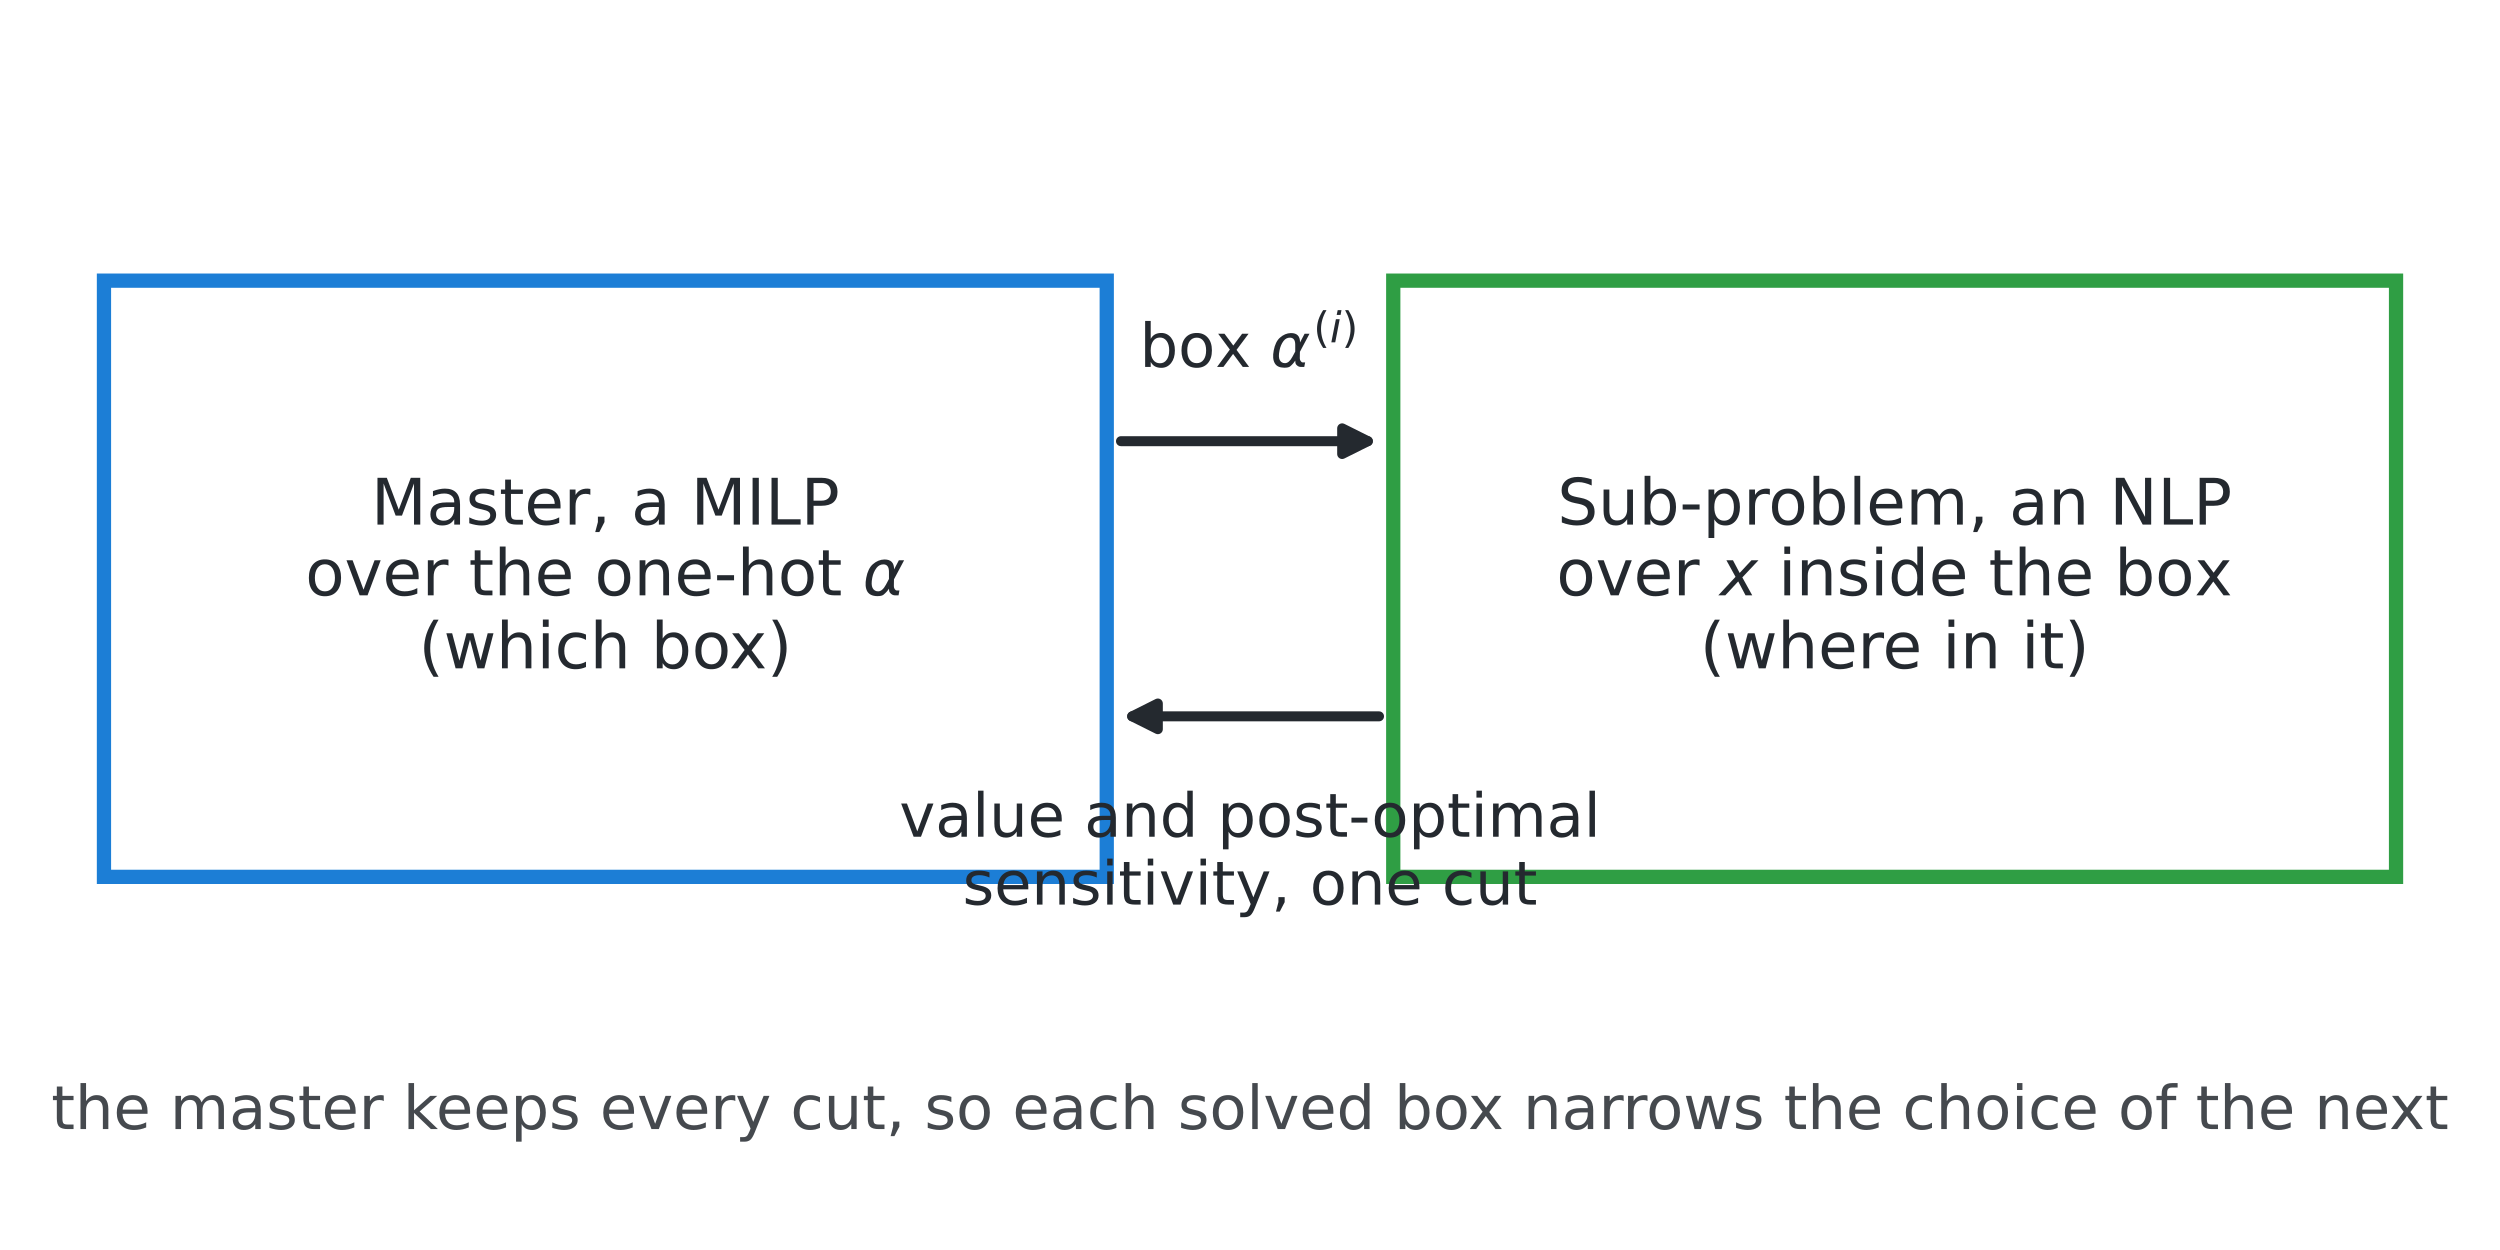
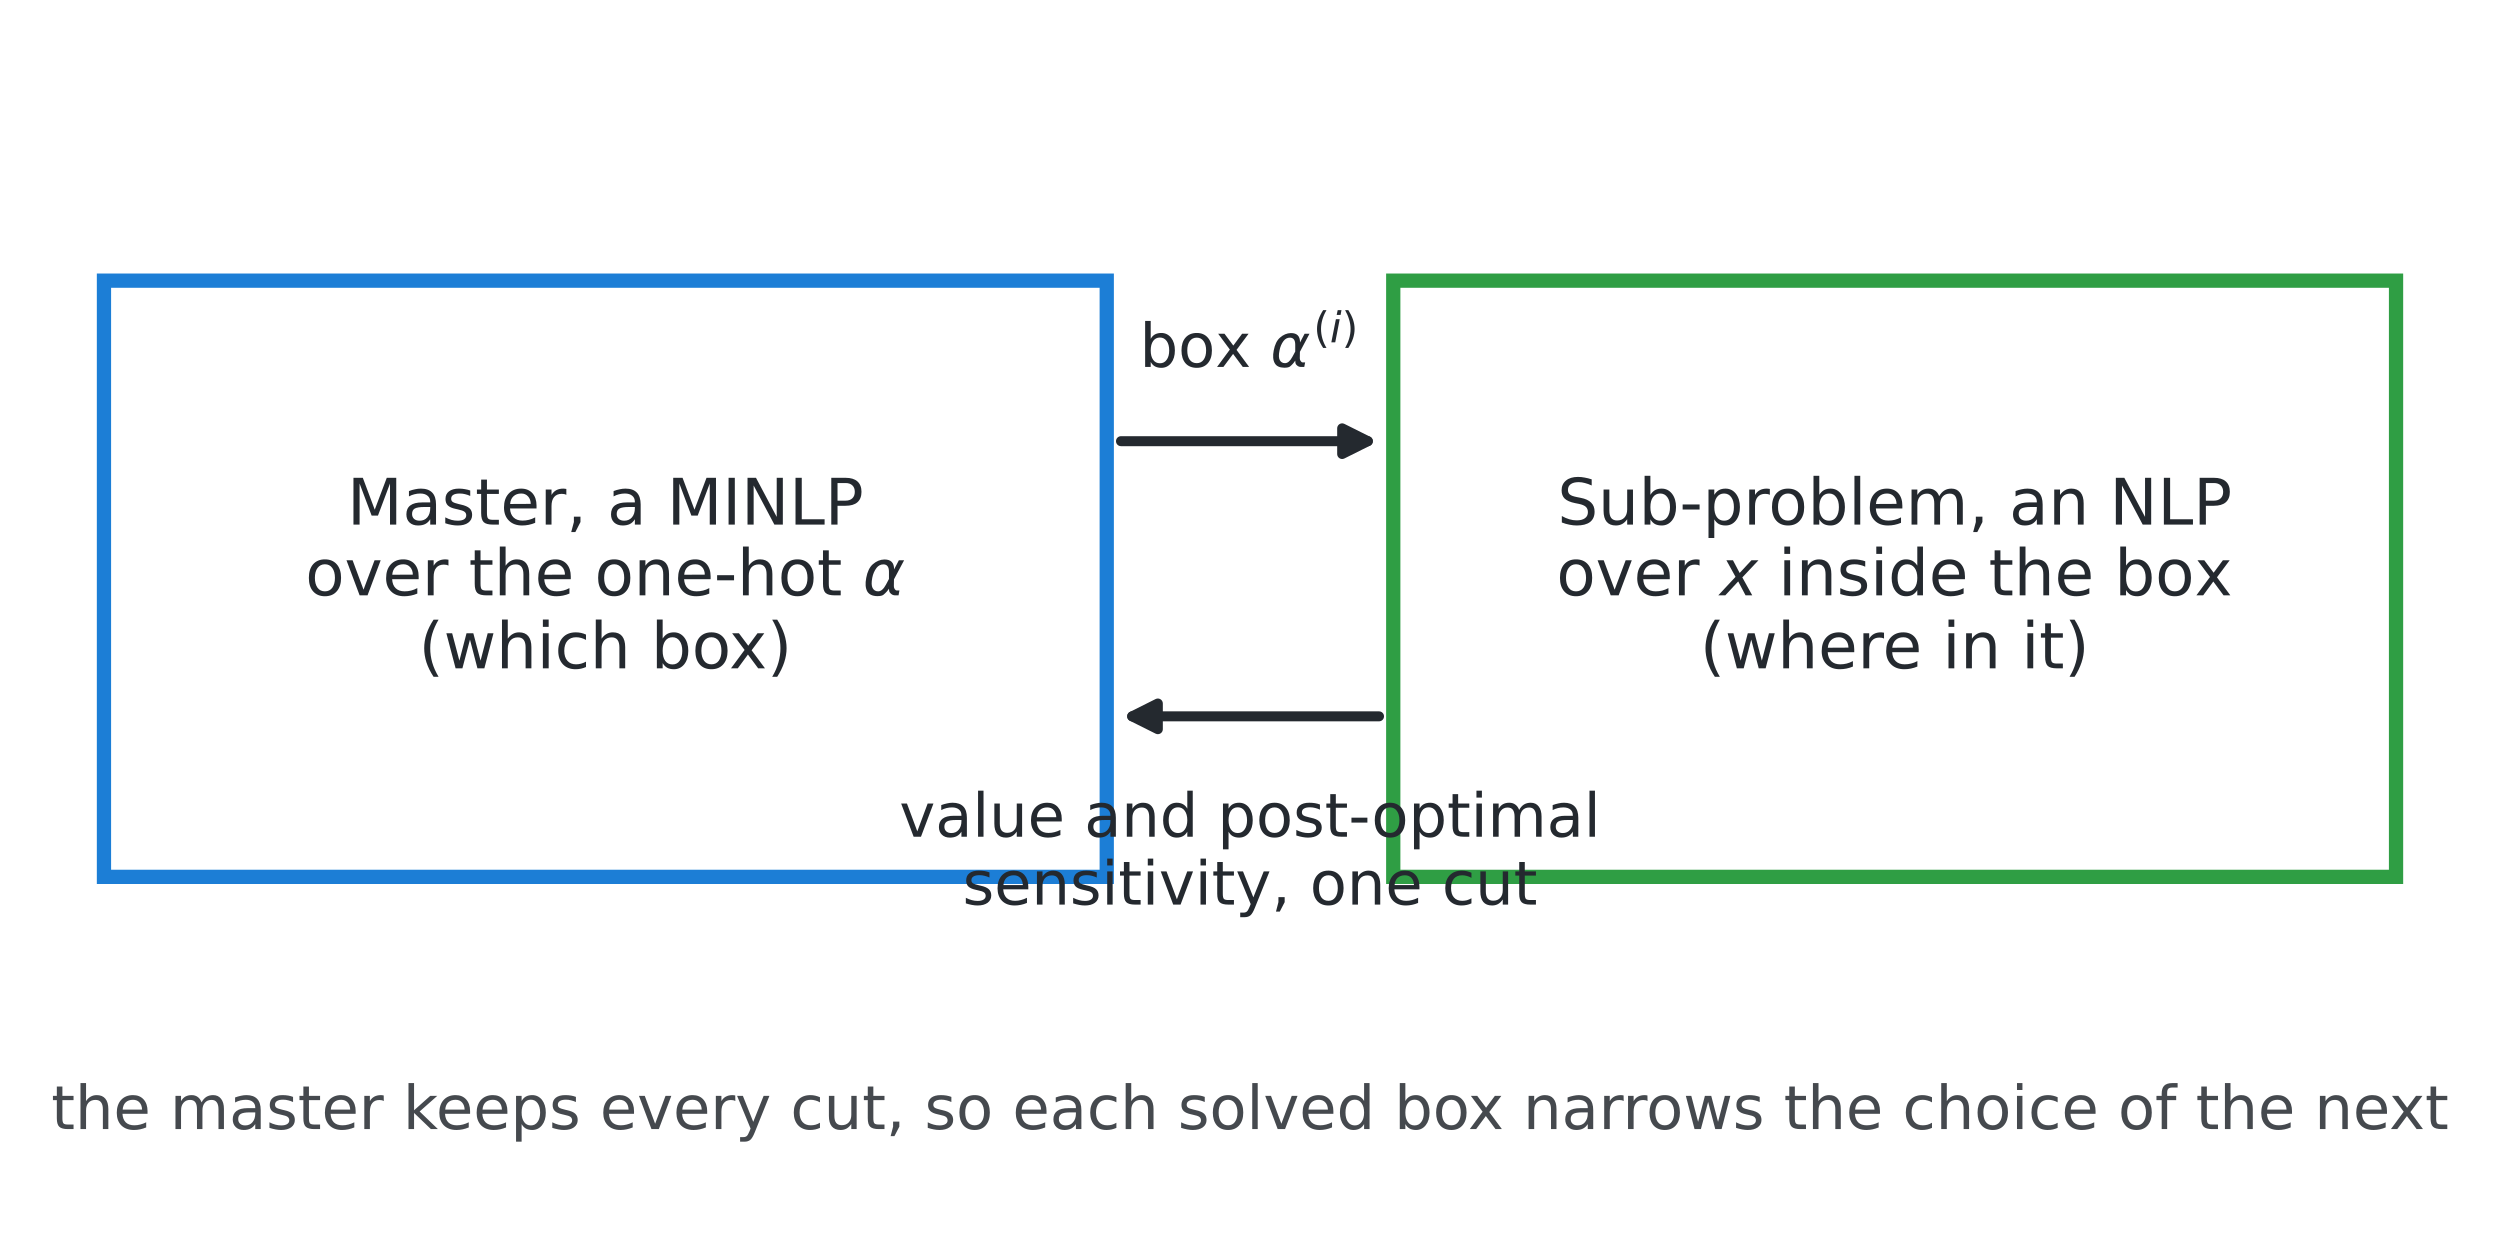
<svg xmlns="http://www.w3.org/2000/svg" width="350.564pt" height="175.176pt" viewBox="0 0 350.564 175.176" version="1.1">
  <defs>
    <style type="text/css">*{stroke-linejoin: round; stroke-linecap: butt}</style>
  </defs>
  <g id="figure_1">
    <g id="patch_1">
      <path d="M 0 175.176  L 350.564 175.176  L 350.564 0  L 0 0  L 0 175.176  z " style="fill: none" />
    </g>
    <g id="axes_1">
      <g id="patch_2">
-         <path d="M 14.578 122.959  L 155.194 122.959  L 155.194 39.355  L 14.578 39.355  L 14.578 122.959  z " clip-path="url(#p915c5cafe7)" style="fill: none; stroke: #1c7ed6; stroke-width: 2; stroke-linejoin: miter" />
+         <path d="M 14.578 122.959  L 155.194 122.959  L 155.194 39.355  L 14.578 39.355  L 14.578 122.959  z " clip-path="url(#pa97280c9ed)" style="fill: none; stroke: #1c7ed6; stroke-width: 2; stroke-linejoin: miter" />
      </g>
      <g id="patch_3">
-         <path d="M 195.37 122.959  L 335.986 122.959  L 335.986 39.355  L 195.37 39.355  L 195.37 122.959  z " clip-path="url(#p915c5cafe7)" style="fill: none; stroke: #2f9e44; stroke-width: 2; stroke-linejoin: miter" />
+         <path d="M 195.37 122.959  L 335.986 122.959  L 335.986 39.355  L 195.37 39.355  L 195.37 122.959  z " clip-path="url(#pa97280c9ed)" style="fill: none; stroke: #2f9e44; stroke-width: 2; stroke-linejoin: miter" />
      </g>
      <g id="text_1">
-         <text style="font-size: 9px; font-family: 'DejaVu Sans', 'Bitstream Vera Sans', 'Computer Modern Sans Serif', 'Lucida Grande', 'Verdana', 'Geneva', 'Lucid', 'Arial', 'Helvetica', 'Avant Garde', sans-serif; fill: #24292f" transform="translate(52.0397 73.56237)">Master, a MILP</text>
+         <text style="font-size: 9px; font-family: 'DejaVu Sans', 'Bitstream Vera Sans', 'Computer Modern Sans Serif', 'Lucida Grande', 'Verdana', 'Geneva', 'Lucid', 'Arial', 'Helvetica', 'Avant Garde', sans-serif; fill: #24292f" transform="translate(48.67314 73.56237)">Master, a MINLP</text>
        <g style="fill: #24292f" transform="translate(42.81119 83.6404)">
          <text>
            <tspan x="0" y="-0.156" style="font-size: 9px; font-family: 'DejaVu Sans'; fill: #24292f">o</tspan>
            <tspan x="5.506" y="-0.156" style="font-size: 9px; font-family: 'DejaVu Sans'; fill: #24292f">v</tspan>
            <tspan x="10.833" y="-0.156" style="font-size: 9px; font-family: 'DejaVu Sans'; fill: #24292f">e</tspan>
            <tspan x="16.37" y="-0.156" style="font-size: 9px; font-family: 'DejaVu Sans'; fill: #24292f">r</tspan>
            <tspan x="20.07" y="-0.156" style="font-size: 9px; font-family: 'DejaVu Sans'; fill: #24292f"> </tspan>
            <tspan x="22.931" y="-0.156" style="font-size: 9px; font-family: 'DejaVu Sans'; fill: #24292f">t</tspan>
            <tspan x="26.459" y="-0.156" style="font-size: 9px; font-family: 'DejaVu Sans'; fill: #24292f">h</tspan>
            <tspan x="32.164" y="-0.156" style="font-size: 9px; font-family: 'DejaVu Sans'; fill: #24292f">e</tspan>
            <tspan x="37.701" y="-0.156" style="font-size: 9px; font-family: 'DejaVu Sans'; fill: #24292f"> </tspan>
            <tspan x="40.562" y="-0.156" style="font-size: 9px; font-family: 'DejaVu Sans'; fill: #24292f">o</tspan>
            <tspan x="46.068" y="-0.156" style="font-size: 9px; font-family: 'DejaVu Sans'; fill: #24292f">n</tspan>
            <tspan x="51.772" y="-0.156" style="font-size: 9px; font-family: 'DejaVu Sans'; fill: #24292f">e</tspan>
            <tspan x="57.309" y="-0.156" style="font-size: 9px; font-family: 'DejaVu Sans'; fill: #24292f">-</tspan>
            <tspan x="60.557" y="-0.156" style="font-size: 9px; font-family: 'DejaVu Sans'; fill: #24292f">h</tspan>
            <tspan x="66.261" y="-0.156" style="font-size: 9px; font-family: 'DejaVu Sans'; fill: #24292f">o</tspan>
            <tspan x="71.767" y="-0.156" style="font-size: 9px; font-family: 'DejaVu Sans'; fill: #24292f">t</tspan>
            <tspan x="75.296" y="-0.156" style="font-size: 9px; font-family: 'DejaVu Sans'; fill: #24292f"> </tspan>
            <tspan x="78.157" y="-0.156" style="font-style: oblique; font-size: 9px; font-family: 'DejaVu Sans'; fill: #24292f">α</tspan>
          </text>
        </g>
        <text style="font-size: 9px; font-family: 'DejaVu Sans', 'Bitstream Vera Sans', 'Computer Modern Sans Serif', 'Lucida Grande', 'Verdana', 'Geneva', 'Lucid', 'Arial', 'Helvetica', 'Avant Garde', sans-serif; fill: #24292f" transform="translate(58.70322 93.71843)">(which box)</text>
      </g>
      <g id="text_2">
        <text style="font-size: 9px; font-family: 'DejaVu Sans', 'Bitstream Vera Sans', 'Computer Modern Sans Serif', 'Lucida Grande', 'Verdana', 'Geneva', 'Lucid', 'Arial', 'Helvetica', 'Avant Garde', sans-serif; fill: #24292f" transform="translate(218.3839 73.56237)">Sub-problem, an NLP</text>
        <g style="fill: #24292f" transform="translate(218.2482 83.6404)">
          <text>
            <tspan x="0" y="-0.156" style="font-size: 9px; font-family: 'DejaVu Sans'; fill: #24292f">o</tspan>
            <tspan x="5.506" y="-0.156" style="font-size: 9px; font-family: 'DejaVu Sans'; fill: #24292f">v</tspan>
            <tspan x="10.833" y="-0.156" style="font-size: 9px; font-family: 'DejaVu Sans'; fill: #24292f">e</tspan>
            <tspan x="16.37" y="-0.156" style="font-size: 9px; font-family: 'DejaVu Sans'; fill: #24292f">r</tspan>
            <tspan x="20.07" y="-0.156" style="font-size: 9px; font-family: 'DejaVu Sans'; fill: #24292f"> </tspan>
            <tspan x="28.257" y="-0.156" style="font-size: 9px; font-family: 'DejaVu Sans'; fill: #24292f"> </tspan>
            <tspan x="31.118" y="-0.156" style="font-size: 9px; font-family: 'DejaVu Sans'; fill: #24292f">i</tspan>
            <tspan x="33.618" y="-0.156" style="font-size: 9px; font-family: 'DejaVu Sans'; fill: #24292f">n</tspan>
            <tspan x="39.322" y="-0.156" style="font-size: 9px; font-family: 'DejaVu Sans'; fill: #24292f">s</tspan>
            <tspan x="44.011" y="-0.156" style="font-size: 9px; font-family: 'DejaVu Sans'; fill: #24292f">i</tspan>
            <tspan x="46.512" y="-0.156" style="font-size: 9px; font-family: 'DejaVu Sans'; fill: #24292f">d</tspan>
            <tspan x="52.225" y="-0.156" style="font-size: 9px; font-family: 'DejaVu Sans'; fill: #24292f">e</tspan>
            <tspan x="57.762" y="-0.156" style="font-size: 9px; font-family: 'DejaVu Sans'; fill: #24292f"> </tspan>
            <tspan x="60.623" y="-0.156" style="font-size: 9px; font-family: 'DejaVu Sans'; fill: #24292f">t</tspan>
            <tspan x="64.151" y="-0.156" style="font-size: 9px; font-family: 'DejaVu Sans'; fill: #24292f">h</tspan>
            <tspan x="69.855" y="-0.156" style="font-size: 9px; font-family: 'DejaVu Sans'; fill: #24292f">e</tspan>
            <tspan x="75.393" y="-0.156" style="font-size: 9px; font-family: 'DejaVu Sans'; fill: #24292f"> </tspan>
            <tspan x="78.253" y="-0.156" style="font-size: 9px; font-family: 'DejaVu Sans'; fill: #24292f">b</tspan>
            <tspan x="83.966" y="-0.156" style="font-size: 9px; font-family: 'DejaVu Sans'; fill: #24292f">o</tspan>
            <tspan x="89.473" y="-0.156" style="font-size: 9px; font-family: 'DejaVu Sans'; fill: #24292f">x</tspan>
            <tspan x="22.931" y="-0.156" style="font-style: oblique; font-size: 9px; font-family: 'DejaVu Sans'; fill: #24292f">x</tspan>
          </text>
        </g>
        <text style="font-size: 9px; font-family: 'DejaVu Sans', 'Bitstream Vera Sans', 'Computer Modern Sans Serif', 'Lucida Grande', 'Verdana', 'Geneva', 'Lucid', 'Arial', 'Helvetica', 'Avant Garde', sans-serif; fill: #24292f" transform="translate(238.3716 93.71843)">(where in it)</text>
      </g>
      <g id="patch_4">
        <path d="M 157.19 61.864  Q 175.281 61.864 191.806 61.864  " style="fill: none; stroke: #24292f; stroke-width: 1.4; stroke-linecap: round" />
        <path d="M 188.206 60.064  L 191.806 61.864  L 188.206 63.664  z " style="fill: #24292f; stroke: #24292f; stroke-width: 1.4; stroke-linecap: round" />
      </g>
      <g id="text_3">
        <g style="fill: #24292f" transform="translate(159.8122 52.21728)">
          <text>
            <tspan x="0" y="-0.764" style="font-size: 8.5px; font-family: 'DejaVu Sans'; fill: #24292f">b</tspan>
            <tspan x="5.396" y="-0.764" style="font-size: 8.5px; font-family: 'DejaVu Sans'; fill: #24292f">o</tspan>
            <tspan x="10.596" y="-0.764" style="font-size: 8.5px; font-family: 'DejaVu Sans'; fill: #24292f">x</tspan>
            <tspan x="15.626" y="-0.764" style="font-size: 8.5px; font-family: 'DejaVu Sans'; fill: #24292f"> </tspan>
            <tspan x="18.328" y="-0.764" style="font-style: oblique; font-size: 8.5px; font-family: 'DejaVu Sans'; fill: #24292f">α</tspan>
            <tspan x="24.351" y="-4.209" style="font-size: 5.95px; font-family: 'DejaVu Sans'; fill: #24292f">(</tspan>
            <tspan x="28.325" y="-4.209" style="font-size: 5.95px; font-family: 'DejaVu Sans'; fill: #24292f">)</tspan>
            <tspan x="26.672" y="-4.209" style="font-style: oblique; font-size: 5.95px; font-family: 'DejaVu Sans'; fill: #24292f">i</tspan>
          </text>
        </g>
      </g>
      <g id="patch_5">
        <path d="M 193.374 100.45  Q 175.284 100.45 158.759 100.45  " style="fill: none; stroke: #24292f; stroke-width: 1.4; stroke-linecap: round" />
        <path d="M 162.359 102.25  L 158.759 100.45  L 162.359 98.65  z " style="fill: #24292f; stroke: #24292f; stroke-width: 1.4; stroke-linecap: round" />
      </g>
      <g id="text_4">
        <text style="font-size: 8.5px; font-family: 'DejaVu Sans', 'Bitstream Vera Sans', 'Computer Modern Sans Serif', 'Lucida Grande', 'Verdana', 'Geneva', 'Lucid', 'Arial', 'Helvetica', 'Avant Garde', sans-serif; fill: #24292f" transform="translate(126.1137 117.3296)">value and post-optimal</text>
        <text style="font-size: 8.5px; font-family: 'DejaVu Sans', 'Bitstream Vera Sans', 'Computer Modern Sans Serif', 'Lucida Grande', 'Verdana', 'Geneva', 'Lucid', 'Arial', 'Helvetica', 'Avant Garde', sans-serif; fill: #24292f" transform="translate(134.9829 126.8477)">sensitivity, one cut</text>
      </g>
      <g id="text_5">
        <text style="font-size: 8.5px; font-family: 'DejaVu Sans', 'Bitstream Vera Sans', 'Computer Modern Sans Serif', 'Lucida Grande', 'Verdana', 'Geneva', 'Lucid', 'Arial', 'Helvetica', 'Avant Garde', sans-serif; text-anchor: middle; fill: #24292f; opacity: 0.85" x="175.282" y="158.329" transform="rotate(-0 175.2822 158.3294)">the master keeps every cut, so each solved box narrows the choice of the next</text>
      </g>
    </g>
  </g>
  <defs>
-     <clipPath id="p915c5cafe7">
+     <clipPath id="pa97280c9ed">
      <rect x="7.882" y="7.2" width="334.8" height="160.776" />
    </clipPath>
  </defs>
</svg>
